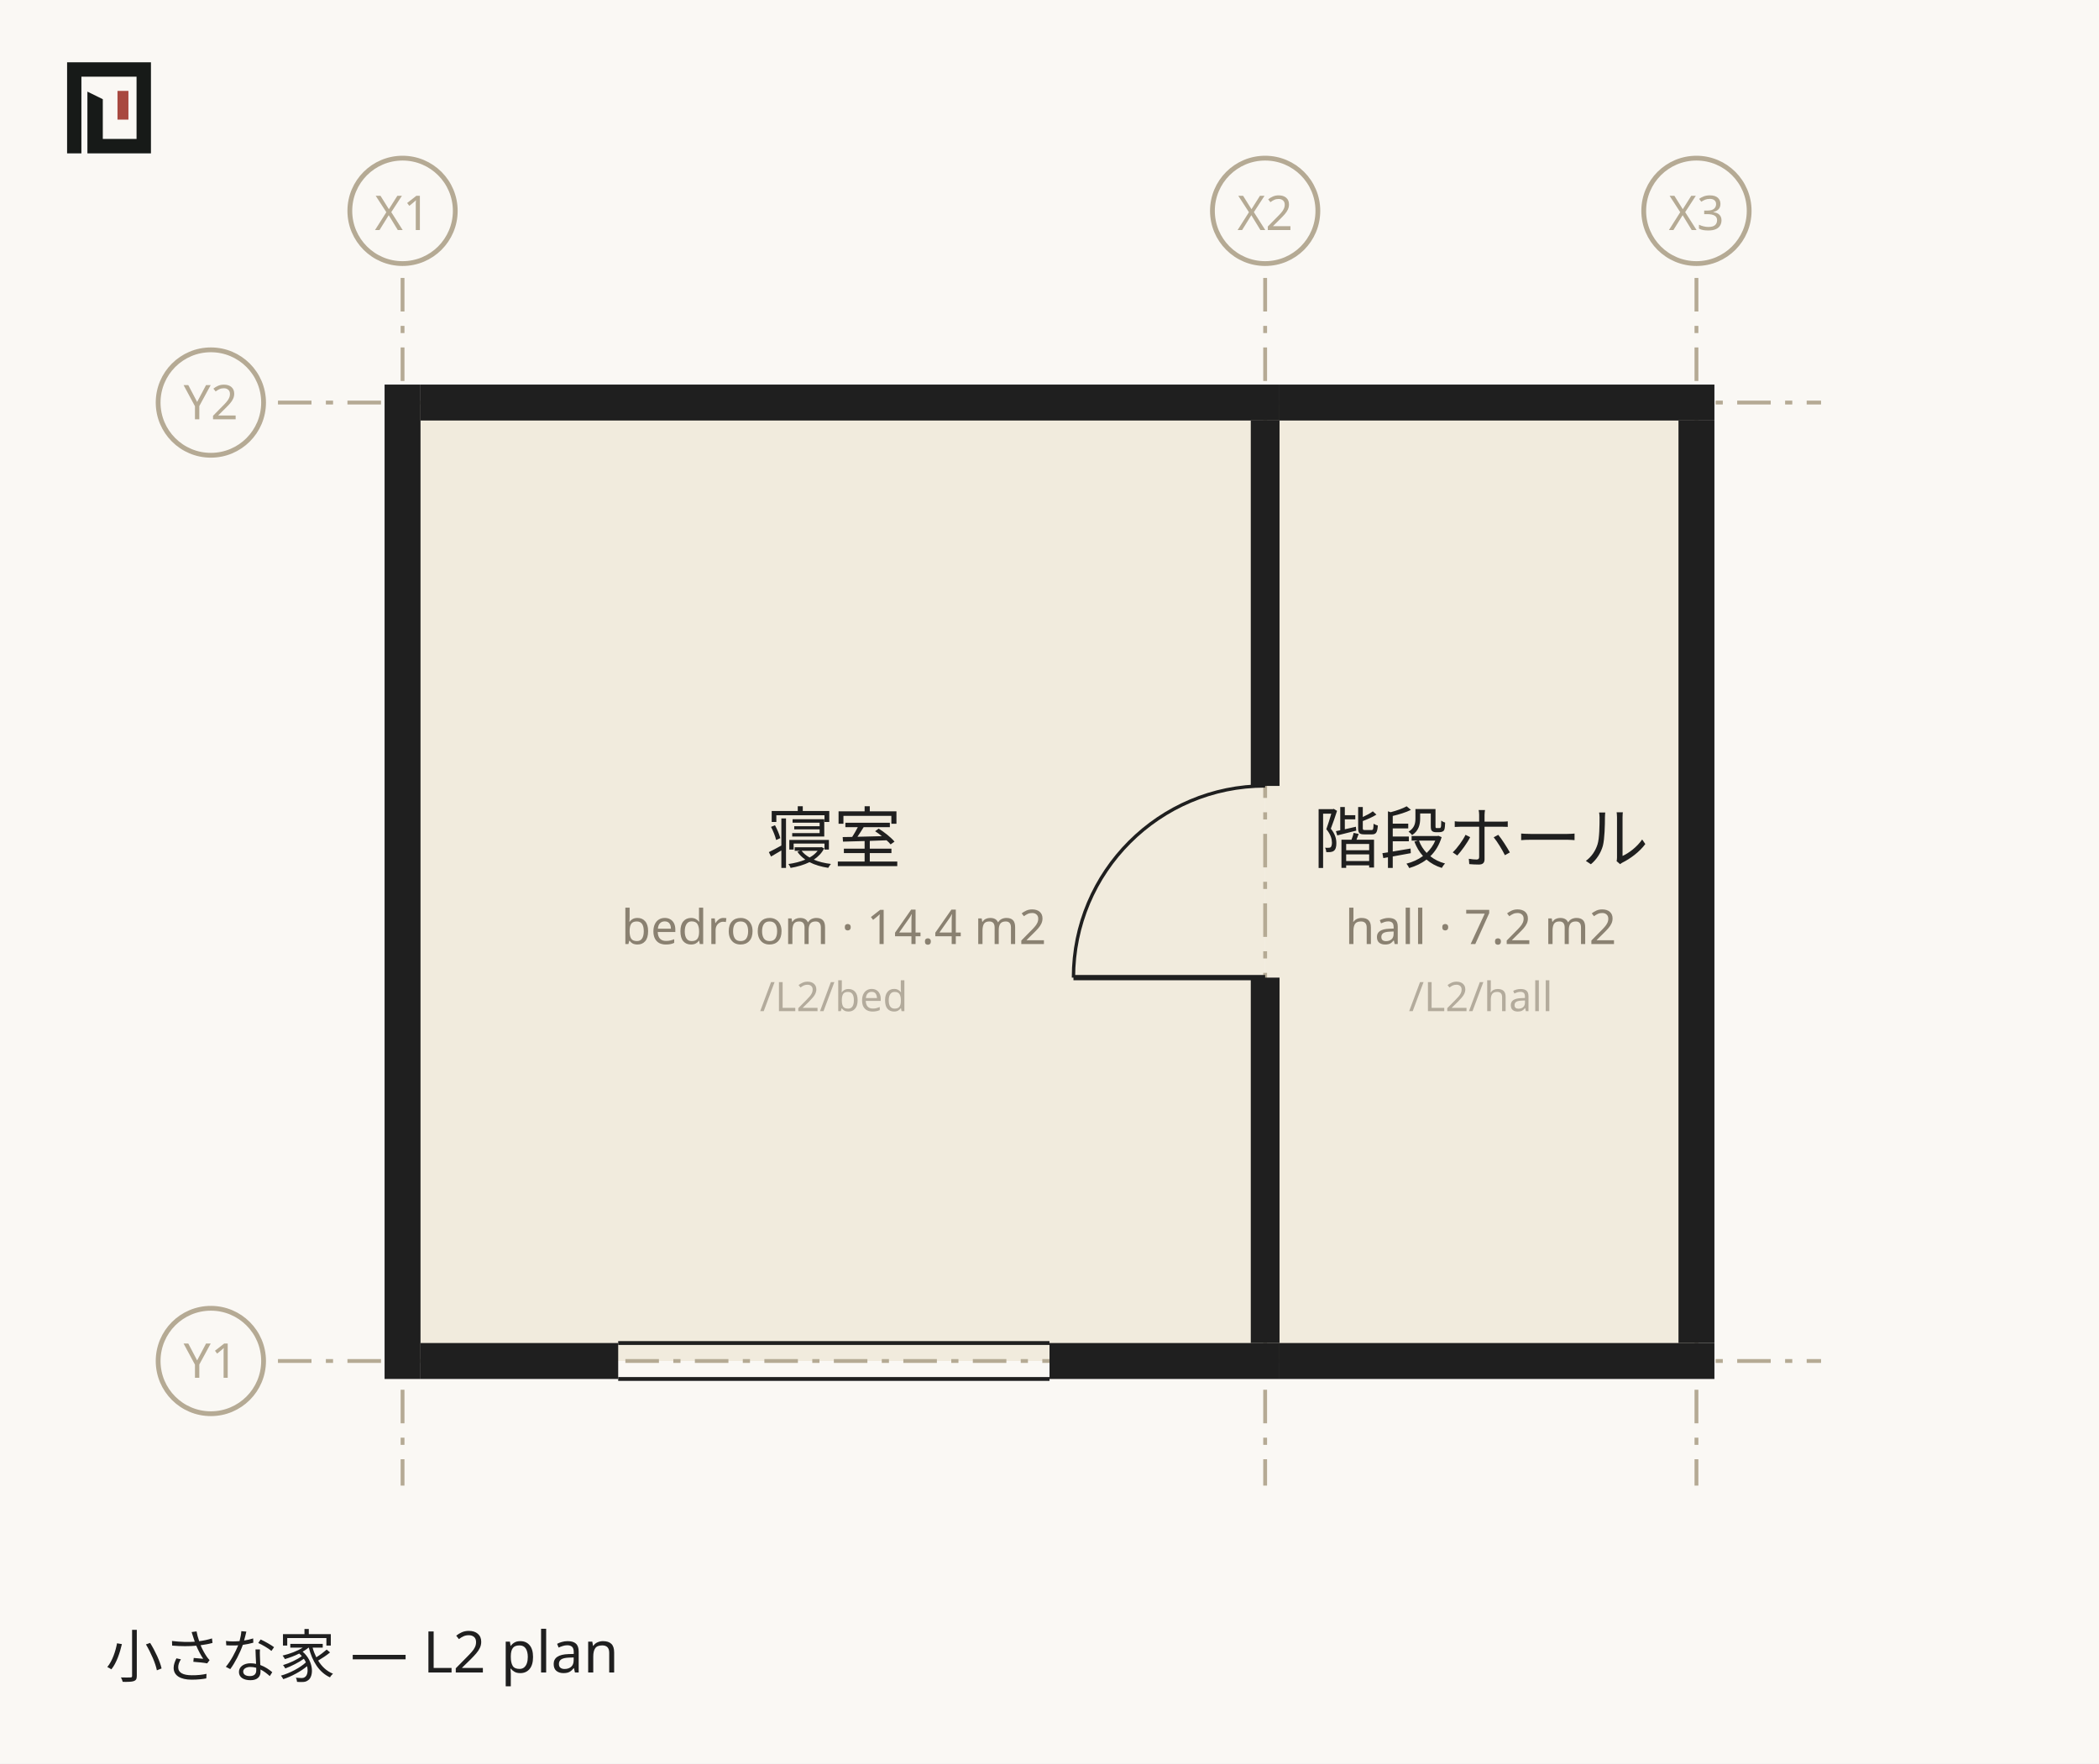
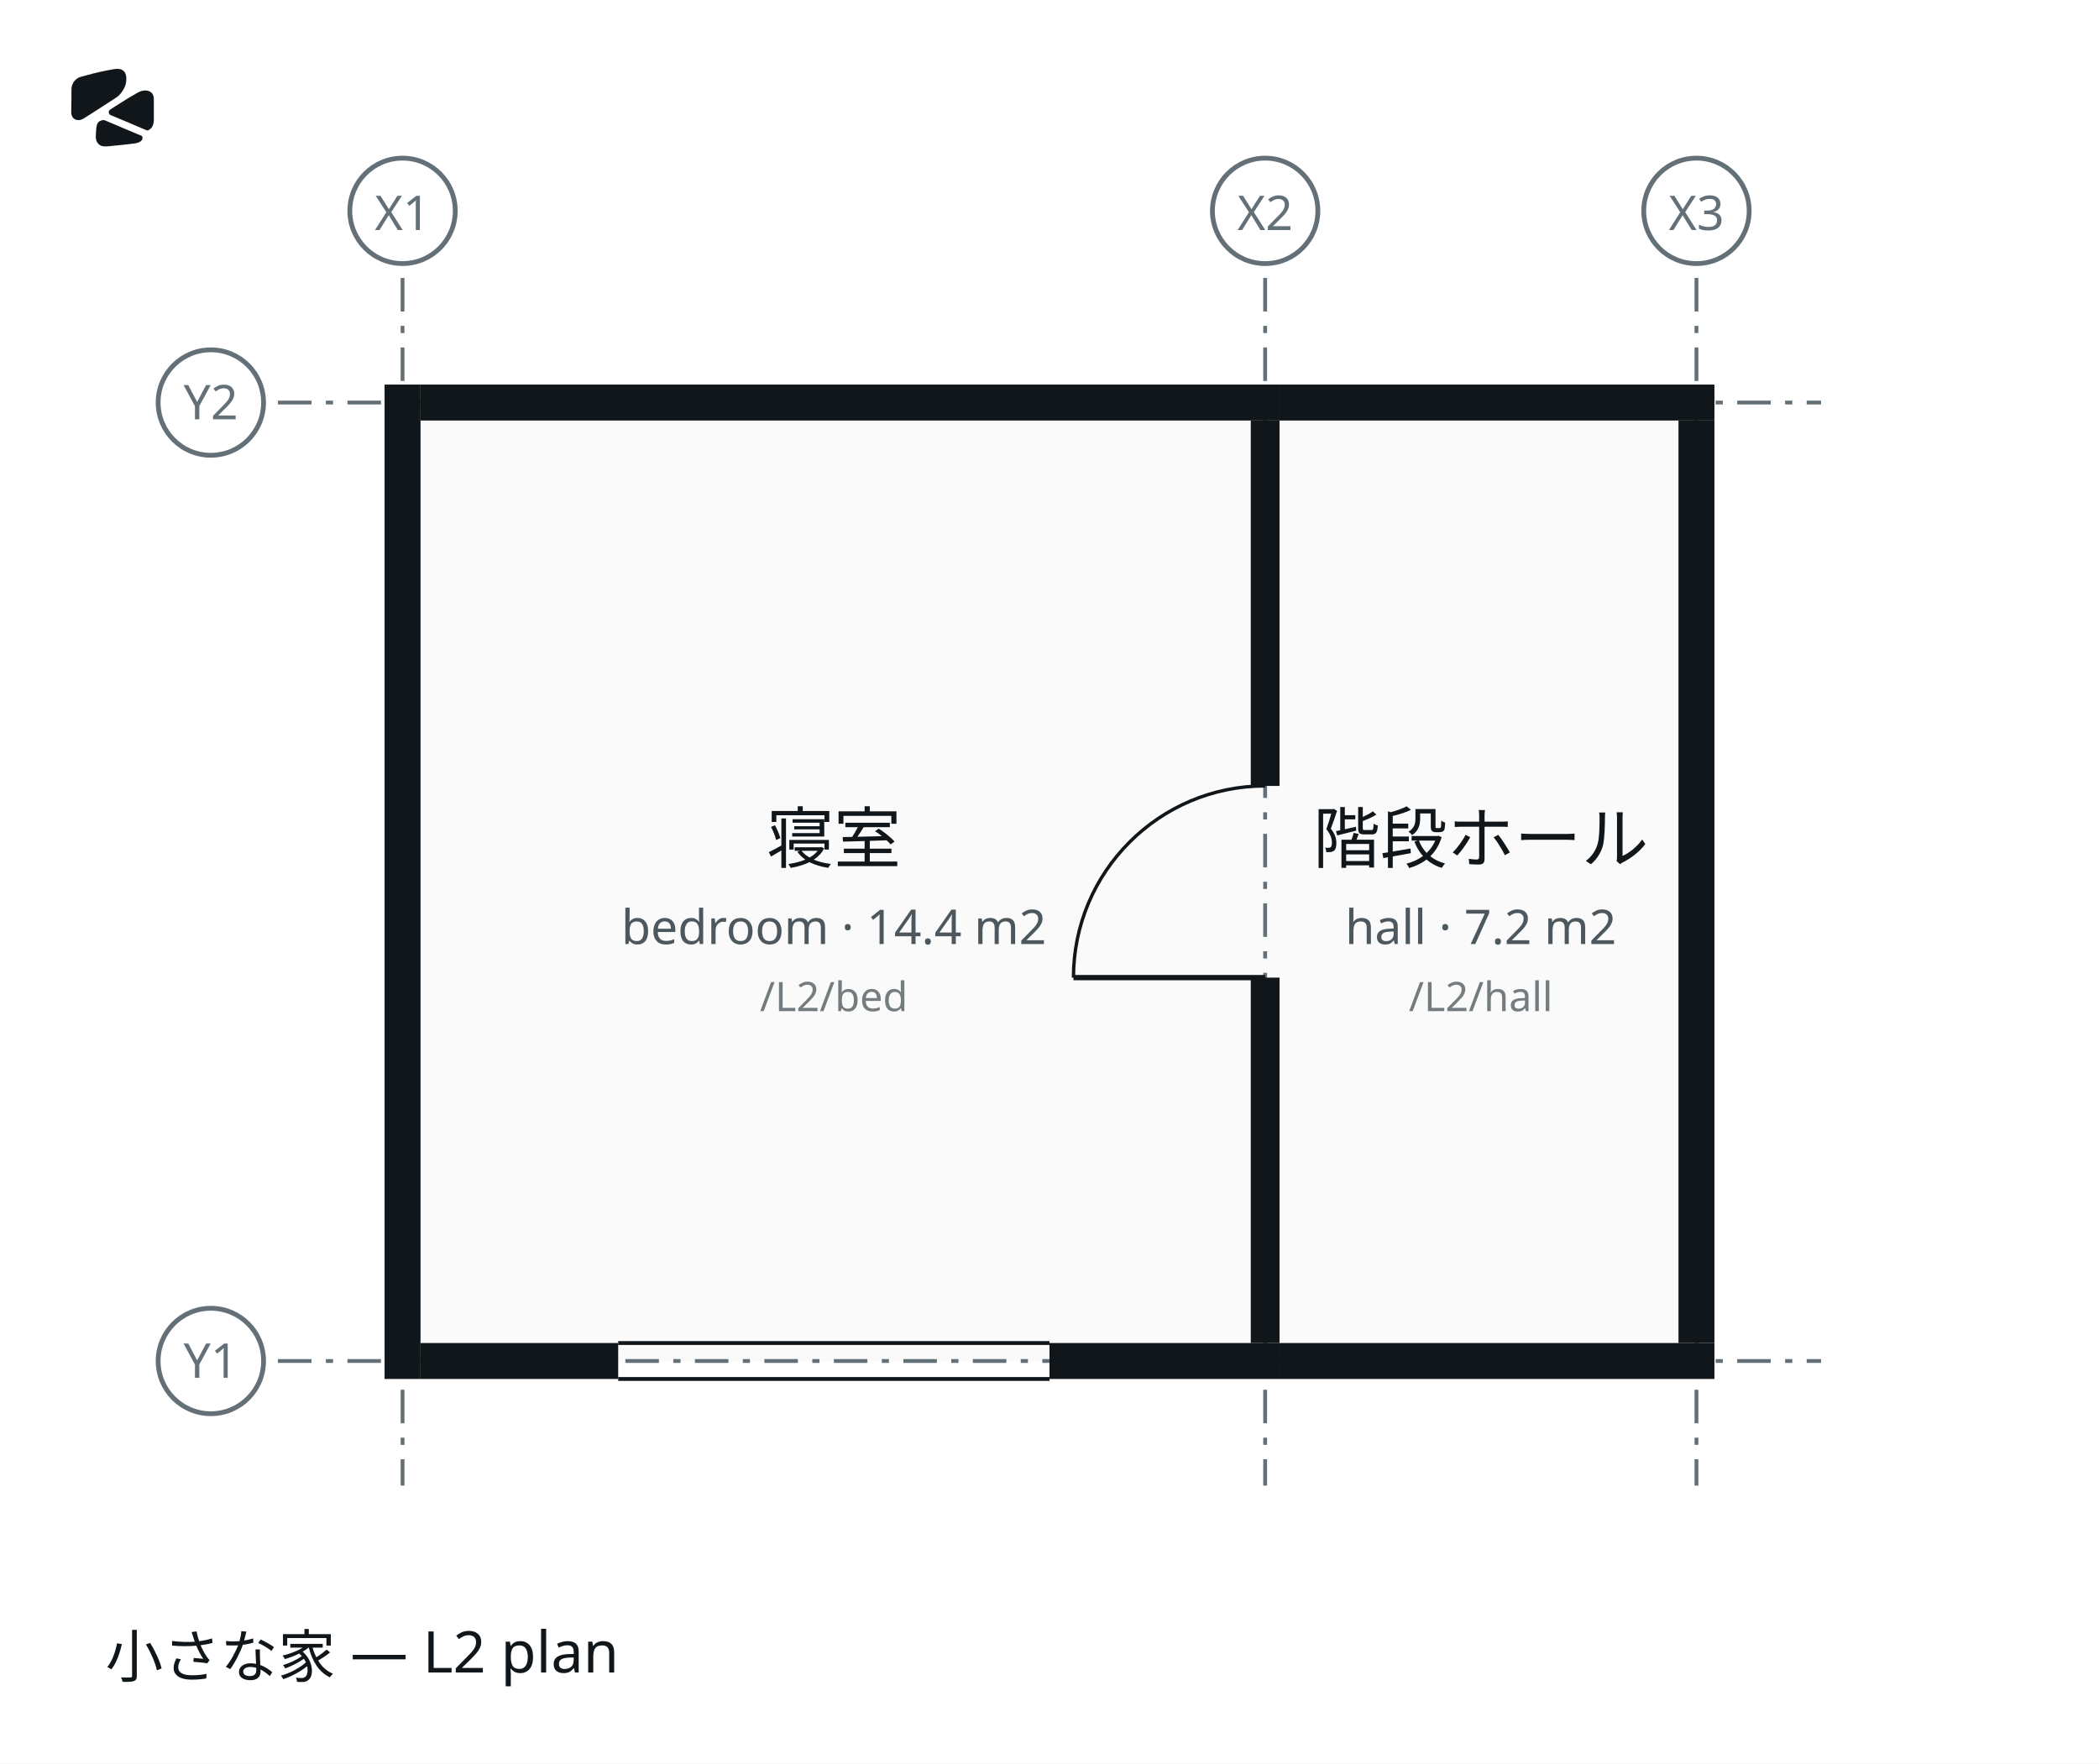
<svg xmlns="http://www.w3.org/2000/svg" width="438" height="368" viewBox="0 0 438 368" font-family="'Hiragino Sans','Noto Sans JP',sans-serif">
-   <rect width="438" height="368" fill="#faf8f4" />
-   <g transform="translate(9.11 9.27) scale(0.02179)">
-     <path d="M1027.53 171.361L224.461 171.363L224.392 1043.39L361.454 1043.42L361.567 308.689L889.587 308.679L889.581 904.864L566.4 904.876L566.387 524.585L419.01 452.015L419.047 1043.39L1027.51 1043.43L1027.53 171.361Z" fill="#171A18" />
-     <path d="M707 445.022L811.864 445L811.858 613.697C811.831 648.974 812.209 684.759 811.831 720L707.005 719.933L707 445.022Z" fill="#A84940" />
+   <rect width="438" height="368" fill="#ffffff" />
+   <g data-brand="koyu" role="img" aria-label="koyu" fill="#101619" transform="translate(14 13) scale(0.0620915) translate(6 14) scale(0.25)">
+     <path d="M0 0 C23.968 21.29 34.172 53.89 36.519 85.099 C36.867 91.688 36.893 98.277 36.883 104.875 C36.883 105.25 36.883 105.25 36.881 107.147 C36.854 119.353 36.329 131.33 34.695 143.438 C34.572 144.42 34.448 145.403 34.321 146.416 C31.516 168.406 26.847 190.151 17.695 210.438 C17.319 211.295 16.943 212.152 16.556 213.035 C8.09 232.319 -1.203 251.156 -13.305 268.438 C-14.557 270.353 -15.807 272.27 -17.055 274.188 C-26.926 289.118 -38.163 303.304 -50.305 316.438 C-50.85 317.028 -51.395 317.618 -51.957 318.227 C-53.778 320.195 -55.603 322.161 -57.43 324.125 C-58.003 324.743 -58.577 325.36 -59.168 325.997 C-64.939 332.176 -70.652 338.228 -77.43 343.312 C-77.708 343.524 -77.708 343.524 -79.116 344.592 C-89.283 352.245 -99.926 359.227 -110.526 366.257 C-112.691 367.694 -114.852 369.134 -117.012 370.575 C-117.997 371.232 -118.981 371.888 -119.966 372.544 C-122.366 374.142 -124.762 375.746 -127.152 377.359 C-133.364 381.54 -139.658 385.559 -146.019 389.509 C-151.82 393.117 -157.56 396.814 -163.289 400.536 C-167.218 403.088 -171.157 405.621 -175.117 408.125 C-178.717 410.406 -182.269 412.745 -185.805 415.125 C-191.072 418.669 -196.43 422.06 -201.805 425.438 C-207.116 428.775 -212.413 432.123 -217.617 435.625 C-228.034 442.627 -238.656 449.295 -249.305 455.938 C-256.755 460.585 -264.202 465.237 -271.57 470.015 C-273.503 471.269 -275.437 472.523 -277.371 473.776 C-286.976 480 -296.561 486.25 -306.109 492.559 C-306.563 492.858 -306.563 492.858 -308.86 494.376 C-312.556 496.818 -316.251 499.26 -319.945 501.705 C-332.037 509.707 -344.197 517.587 -356.443 525.35 C-362.033 528.895 -367.583 532.495 -373.117 536.125 C-375.052 537.389 -376.987 538.654 -378.922 539.918 C-379.839 540.518 -380.757 541.118 -381.702 541.736 C-397.161 551.844 -412.791 561.665 -428.48 571.411 C-431.611 573.355 -434.74 575.301 -437.867 577.25 C-438.372 577.565 -438.878 577.879 -439.398 578.204 C-446.104 582.386 -452.732 586.661 -459.282 591.083 C-464.624 594.682 -470.094 598.045 -475.596 601.393 C-481.531 605.022 -487.412 608.74 -493.305 612.438 C-493.667 612.664 -493.667 612.664 -495.5 613.812 C-506.204 620.52 -516.825 627.348 -527.389 634.274 C-530.024 636.001 -532.663 637.72 -535.305 639.438 C-536.011 639.902 -536.718 640.367 -537.447 640.846 C-542.153 643.881 -546.981 646.278 -552.117 648.5 C-552.906 648.845 -553.695 649.19 -554.508 649.546 C-560.361 652.082 -566.23 654.479 -572.305 656.438 C-573.145 656.712 -573.986 656.987 -574.852 657.27 C-601.163 665.171 -630.997 662.923 -655.18 649.938 C-678.871 636.656 -691.866 617.113 -699.305 591.438 C-702.638 579.59 -703.465 568.503 -703.473 556.285 C-703.477 554.752 -703.481 553.22 -703.485 551.687 C-703.495 547.508 -703.495 543.33 -703.493 539.151 C-703.492 536.465 -703.493 533.78 -703.493 531.094 C-703.492 511.38 -703.387 491.673 -702.891 471.965 C-702.87 471.162 -702.85 470.359 -702.829 469.531 C-702.658 462.808 -702.479 456.086 -702.298 449.363 C-701.512 420.238 -701.177 391.123 -701.02 361.988 C-701.015 361.095 -701.01 360.202 -701.005 359.283 C-700.904 341.091 -700.817 322.9 -700.761 304.709 C-700.739 297.762 -700.711 290.816 -700.679 283.87 C-700.661 279.808 -700.646 275.747 -700.64 271.685 C-700.576 227.235 -700.576 227.235 -695.93 208.812 C-695.711 207.9 -695.491 206.987 -695.266 206.047 C-693.628 199.37 -691.729 192.875 -689.305 186.438 C-688.937 185.41 -688.57 184.383 -688.191 183.324 C-672.792 141.439 -641.55 108.333 -601.133 89.457 C-580.562 80.202 -558.704 74.954 -536.881 69.612 C-523.652 66.368 -510.542 62.855 -497.471 59.023 C-438.082 41.634 -377.904 26.79 -317.458 13.57 C-313.431 12.688 -309.408 11.791 -305.386 10.885 C-290.356 7.506 -275.293 4.361 -260.18 1.375 C-256.001 0.547 -251.823 -0.284 -247.645 -1.114 C-245.768 -1.486 -243.891 -1.858 -242.015 -2.231 C-233.231 -3.974 -224.452 -5.742 -215.675 -7.522 C-156.407 -19.539 -156.407 -19.539 -129.305 -23.562 C-128.188 -23.729 -127.07 -23.896 -125.919 -24.068 C-82.061 -30.523 -35.409 -30.398 0 0 Z " transform="translate(735.3047,59.5625)" />
+     <path d="M0 0 C35.262 -0.824 66.094 6.895 92.451 31.375 C106.465 46.22 114.672 65.934 118.951 85.625 C119.114 86.367 119.278 87.11 119.446 87.875 C121.661 98.767 121.85 109.855 121.835 120.931 C121.837 122.171 121.839 123.411 121.842 124.651 C121.848 128.019 121.848 131.387 121.847 134.754 C121.846 138.402 121.852 142.05 121.857 145.698 C121.865 152.829 121.868 159.961 121.868 167.093 C121.869 172.896 121.871 178.698 121.874 184.501 C121.883 200.99 121.887 217.479 121.887 233.967 C121.887 234.411 121.887 234.411 121.886 236.655 C121.886 237.099 121.886 237.099 121.886 239.346 C121.886 253.731 121.896 268.116 121.91 282.5 C121.924 297.306 121.931 312.112 121.93 326.918 C121.93 335.216 121.932 343.514 121.943 351.812 C121.952 358.878 121.954 365.944 121.948 373.01 C121.944 376.607 121.944 380.204 121.953 383.801 C121.995 402.17 121.738 420.235 117.389 438.187 C117.17 439.111 116.951 440.035 116.726 440.987 C110.899 465.096 101.893 491.438 83.701 509.062 C83.276 509.482 82.85 509.902 82.412 510.334 C70.864 521.659 50.989 536.369 34.139 537.562 C30.433 537.023 27.76 535.948 24.412 534.332 C21.103 532.782 17.728 531.456 14.326 530.125 C9.912 528.383 5.562 526.578 1.264 524.562 C-3.142 522.513 -7.615 520.792 -12.174 519.125 C-18.382 516.851 -24.368 514.302 -30.334 511.457 C-36.464 508.573 -42.724 506.104 -49.049 503.687 C-54.91 501.43 -60.648 499.043 -66.334 496.371 C-70.248 494.643 -74.238 493.144 -78.236 491.625 C-84.547 489.221 -90.5 486.552 -96.494 483.441 C-99.285 482.069 -102.071 480.953 -104.986 479.875 C-112.235 477.181 -119.271 474.027 -126.333 470.887 C-132.713 468.052 -139.101 465.274 -145.611 462.75 C-150.004 461.046 -154.23 459.154 -158.424 457 C-162.752 454.778 -167.086 452.917 -171.642 451.218 C-186.278 445.723 -200.598 439.392 -214.897 433.082 C-215.566 432.786 -216.235 432.491 -216.924 432.187 C-217.595 431.891 -218.266 431.595 -218.957 431.289 C-229.58 426.607 -240.287 422.196 -251.084 417.933 C-259.882 414.458 -268.572 410.812 -277.189 406.91 C-289.663 401.266 -302.394 396.2 -315.078 391.053 C-323.845 387.493 -332.584 383.871 -341.299 380.187 C-342.342 379.747 -343.385 379.307 -344.459 378.854 C-350.28 376.385 -356.049 373.823 -361.797 371.192 C-365.162 369.672 -368.564 368.26 -371.986 366.875 C-373.467 366.27 -374.947 365.664 -376.428 365.058 C-377.213 364.737 -377.998 364.416 -378.807 364.085 C-383.353 362.219 -387.888 360.328 -392.424 358.437 C-393.433 358.017 -394.442 357.596 -395.481 357.163 C-401.11 354.816 -406.736 352.46 -412.357 350.093 C-426.937 343.958 -441.54 337.881 -456.174 331.875 C-457.004 331.534 -457.833 331.193 -458.688 330.842 C-490.404 317.822 -493.468 274.245 -463.971 255.709 C-462.037 254.494 -460.117 253.302 -458.221 252.128 C-453.197 249.015 -448.245 245.797 -443.299 242.562 C-434.466 236.798 -425.566 231.146 -416.636 225.533 C-414.331 224.082 -412.029 222.628 -409.729 221.171 C-401.449 215.931 -393.155 210.716 -384.843 205.526 C-380.327 202.707 -375.813 199.884 -371.299 197.062 C-370.432 196.52 -369.564 195.978 -368.671 195.42 C-359.236 189.518 -349.901 183.498 -340.663 177.293 C-332.818 172.039 -324.789 167.136 -316.674 162.312 C-310.1 158.385 -303.654 154.25 -297.186 150.152 C-292.798 147.373 -288.395 144.62 -283.986 141.875 C-279.168 138.872 -274.377 135.835 -269.611 132.75 C-262.866 128.387 -256.038 124.162 -249.201 119.945 C-245.051 117.386 -240.905 114.822 -236.783 112.218 C-236.434 111.998 -236.434 111.998 -234.667 110.884 C-233.406 110.087 -232.145 109.287 -230.887 108.484 C-227.338 106.245 -223.725 104.197 -220.025 102.214 C-214.264 99.102 -208.785 95.631 -203.299 92.062 C-196.925 87.915 -190.524 83.991 -183.807 80.421 C-181.256 79.039 -178.778 77.57 -176.299 76.062 C-173.027 74.074 -169.728 72.197 -166.35 70.398 C-159.586 66.726 -153.043 62.714 -146.486 58.687 C-134.482 51.32 -122.364 44.221 -109.963 37.539 C-107.279 36.051 -104.67 34.469 -102.049 32.875 C-93.388 27.778 -84.223 23.618 -75.121 19.377 C-73.267 18.513 -71.417 17.64 -69.573 16.757 C-62.824 13.579 -55.997 11.159 -48.861 9 C-48.581 8.914 -48.581 8.914 -47.164 8.482 C-31.676 3.78 -16.218 0.437 0 0 Z " transform="translate(1020.299,322.938)" />
+     <path d="M0 0 C6.697 3.407 13.614 6.175 20.574 8.989 C25.185 10.862 29.78 12.775 34.375 14.688 C34.878 14.897 34.878 14.897 37.423 15.956 C45.324 19.254 53.197 22.618 61.062 26 C72.7 31.004 84.376 35.91 96.079 40.76 C99.199 42.057 102.317 43.361 105.434 44.668 C123.302 52.153 123.302 52.153 130.5 54.875 C137.4 57.487 143.999 60.446 150.562 63.812 C159.873 68.515 169.61 72.254 179.312 76.062 C183.068 77.549 186.722 79.219 190.375 80.938 C195.794 83.483 201.275 85.677 206.879 87.789 C214.682 90.757 222.296 94.08 229.851 97.626 C235.131 100.08 240.51 102.272 245.903 104.462 C249.857 106.073 253.758 107.748 257.625 109.562 C261.641 111.422 265.716 112.997 269.875 114.5 C277.973 117.449 285.854 120.87 293.75 124.312 C294.401 124.596 295.051 124.88 295.722 125.172 C298.962 126.585 302.2 128 305.438 129.417 C328.25 139.391 328.25 139.391 339.906 143.762 C343.612 145.216 347.239 146.817 350.875 148.438 C356.271 150.842 361.701 153.037 367.25 155.062 C373.046 157.184 378.609 159.585 384.188 162.234 C389.405 164.66 394.744 166.806 400.062 169 C406.455 171.637 412.816 174.283 419.062 177.25 C424.345 179.747 429.723 181.813 435.202 183.826 C440.089 185.622 444.895 187.56 449.688 189.598 C452.337 190.713 455.008 191.767 457.688 192.809 C489.791 205.315 489.791 205.315 493.246 212.848 C493.516 213.558 493.785 214.268 494.062 215 C494.445 215.741 494.828 216.482 495.223 217.246 C499.899 227.407 500.088 241.132 496.519 251.679 C494.54 256.701 492.004 262.197 488.062 266 C487.403 266 486.742 266 486.062 266 C485.821 266.583 485.58 267.165 485.332 267.766 C476.571 283.185 447.842 293.61 432.062 299 C431.048 299.347 430.034 299.694 428.988 300.051 C405.929 307.255 380.71 308.889 356.835 311.956 C354.032 312.316 351.23 312.678 348.428 313.04 C323.518 316.255 298.596 319.302 273.625 322 C273.308 322.034 273.308 322.034 271.706 322.207 C256.943 323.801 242.17 325.294 227.393 326.755 C220.421 327.446 213.454 328.155 206.5 329.008 C194.714 330.449 182.887 331.53 171.07 332.679 C167.662 333.011 164.255 333.345 160.847 333.679 C149.005 334.839 137.163 335.991 125.32 337.141 C121.943 337.469 118.565 337.797 115.188 338.125 C114.38 338.203 113.573 338.282 112.741 338.363 C100.428 339.561 88.119 340.798 75.812 342.062 C75.002 342.146 74.191 342.229 73.356 342.315 C65.803 343.092 58.251 343.873 50.7 344.669 C48.075 344.945 45.45 345.22 42.826 345.495 C41.09 345.678 39.354 345.863 37.618 346.049 C-2.007 350.209 -49.77 350.399 -82.479 323.94 C-83.992 322.654 -85.47 321.338 -86.938 320 C-87.458 319.527 -87.978 319.053 -88.514 318.565 C-95.615 311.996 -101.595 305.081 -106.938 297 C-107.592 296.051 -108.247 295.102 -108.922 294.125 C-118.781 279.406 -124.381 262.433 -126.938 245 C-127.059 244.179 -127.18 243.357 -127.304 242.511 C-128.973 230.29 -129.01 218.21 -128.625 205.918 C-128.614 205.535 -128.614 205.535 -128.557 203.599 C-128.006 185.146 -127.025 166.716 -125.946 148.287 C-125.729 144.574 -125.521 140.862 -125.321 137.149 C-123.811 109.199 -121.414 82.836 -112.938 56 C-112.665 55.112 -112.393 54.223 -112.113 53.308 C-104.895 29.794 -89.108 11.323 -66.062 2.984 C-43.016 -5.355 -23.008 -11.787 0 0 Z " transform="translate(490.9375,727)" />
  </g>
-   <path d="M 84 284 L 264 284 L 264 84 L 84 84 Z" fill="#f1ebdd" />
-   <path d="M 264 284 L 354 284 L 354 84 L 264 84 Z" fill="#f1ebdd" />
-   <line x1="84" y1="58" x2="84" y2="310" stroke="#b5aa94" stroke-width="0.8" stroke-dasharray="7 3 1.5 3" />
-   <circle cx="84" cy="44" r="11" fill="none" stroke="#b5aa94" stroke-width="1" />
-   <text x="84" y="48" text-anchor="middle" font-size="10" fill="#b5aa94">X1</text>
-   <line x1="264" y1="58" x2="264" y2="310" stroke="#b5aa94" stroke-width="0.8" stroke-dasharray="7 3 1.5 3" />
-   <circle cx="264" cy="44" r="11" fill="none" stroke="#b5aa94" stroke-width="1" />
-   <text x="264" y="48" text-anchor="middle" font-size="10" fill="#b5aa94">X2</text>
-   <line x1="354" y1="58" x2="354" y2="310" stroke="#b5aa94" stroke-width="0.8" stroke-dasharray="7 3 1.5 3" />
-   <circle cx="354" cy="44" r="11" fill="none" stroke="#b5aa94" stroke-width="1" />
-   <text x="354" y="48" text-anchor="middle" font-size="10" fill="#b5aa94">X3</text>
-   <line x1="58" y1="284" x2="380" y2="284" stroke="#b5aa94" stroke-width="0.8" stroke-dasharray="7 3 1.5 3" />
-   <circle cx="44" cy="284" r="11" fill="none" stroke="#b5aa94" stroke-width="1" />
-   <text x="44" y="287.5" text-anchor="middle" font-size="10" fill="#b5aa94">Y1</text>
-   <line x1="58" y1="84" x2="380" y2="84" stroke="#b5aa94" stroke-width="0.8" stroke-dasharray="7 3 1.5 3" />
-   <circle cx="44" cy="84" r="11" fill="none" stroke="#b5aa94" stroke-width="1" />
-   <text x="44" y="87.5" text-anchor="middle" font-size="10" fill="#b5aa94">Y2</text>
-   <path d="M 261 280.25 L 261 204 L 267 204 L 267 280.25 Z" fill="#1f1f1f" />
-   <path d="M 261 164 L 261 87.75 L 267 87.75 L 267 164 Z" fill="#1f1f1f" />
-   <path d="M 87.75 280.25 L 129 280.25 L 129 287.75 L 87.75 287.75 Z" fill="#1f1f1f" />
-   <path d="M 219 280.25 L 267 280.25 L 267 287.75 L 219 287.75 Z" fill="#1f1f1f" />
-   <path d="M 87.75 80.25 L 267 80.25 L 267 87.75 L 87.75 87.75 Z" fill="#1f1f1f" />
-   <path d="M 80.25 287.75 L 80.25 80.25 L 87.75 80.25 L 87.75 287.75 Z" fill="#1f1f1f" />
-   <path d="M 267 280.25 L 357.75 280.25 L 357.75 287.75 L 267 287.75 Z" fill="#1f1f1f" />
-   <path d="M 350.25 280.25 L 350.25 87.75 L 357.75 87.75 L 357.75 280.25 Z" fill="#1f1f1f" />
-   <path d="M 267 80.25 L 357.75 80.25 L 357.75 87.75 L 267 87.75 Z" fill="#1f1f1f" />
-   <line x1="264" y1="204" x2="224" y2="204" stroke="#1f1f1f" stroke-width="1.1" />
-   <path class="opening-door-arc" d="M 224 204 A 40 40 0 0 1 264 164" fill="none" stroke="#1f1f1f" stroke-width="0.7" />
+   <path d="M 84 284 L 264 284 L 264 84 L 84 84 Z" fill="#fafafa" />
+   <path d="M 264 284 L 354 284 L 354 84 L 264 84 Z" fill="#fafafa" />
+   <line x1="84" y1="58" x2="84" y2="310" stroke="#647078" stroke-width="0.8" stroke-dasharray="7 3 1.5 3" />
+   <circle cx="84" cy="44" r="11" fill="none" stroke="#647078" stroke-width="1" />
+   <text x="84" y="48" text-anchor="middle" font-size="10" fill="#647078">X1</text>
+   <line x1="264" y1="58" x2="264" y2="310" stroke="#647078" stroke-width="0.8" stroke-dasharray="7 3 1.5 3" />
+   <circle cx="264" cy="44" r="11" fill="none" stroke="#647078" stroke-width="1" />
+   <text x="264" y="48" text-anchor="middle" font-size="10" fill="#647078">X2</text>
+   <line x1="354" y1="58" x2="354" y2="310" stroke="#647078" stroke-width="0.8" stroke-dasharray="7 3 1.5 3" />
+   <circle cx="354" cy="44" r="11" fill="none" stroke="#647078" stroke-width="1" />
+   <text x="354" y="48" text-anchor="middle" font-size="10" fill="#647078">X3</text>
+   <line x1="58" y1="284" x2="380" y2="284" stroke="#647078" stroke-width="0.8" stroke-dasharray="7 3 1.5 3" />
+   <circle cx="44" cy="284" r="11" fill="none" stroke="#647078" stroke-width="1" />
+   <text x="44" y="287.5" text-anchor="middle" font-size="10" fill="#647078">Y1</text>
+   <line x1="58" y1="84" x2="380" y2="84" stroke="#647078" stroke-width="0.8" stroke-dasharray="7 3 1.5 3" />
+   <circle cx="44" cy="84" r="11" fill="none" stroke="#647078" stroke-width="1" />
+   <text x="44" y="87.5" text-anchor="middle" font-size="10" fill="#647078">Y2</text>
+   <path d="M 261 280.25 L 261 204 L 267 204 L 267 280.25 Z" fill="#101619" />
+   <path d="M 261 164 L 261 87.75 L 267 87.75 L 267 164 Z" fill="#101619" />
+   <path d="M 87.75 280.25 L 129 280.25 L 129 287.75 L 87.75 287.75 Z" fill="#101619" />
+   <path d="M 219 280.25 L 267 280.25 L 267 287.75 L 219 287.75 Z" fill="#101619" />
+   <path d="M 87.75 80.25 L 267 80.25 L 267 87.75 L 87.75 87.75 Z" fill="#101619" />
+   <path d="M 80.25 287.75 L 80.25 80.25 L 87.75 80.25 L 87.75 287.75 Z" fill="#101619" />
+   <path d="M 267 280.25 L 357.75 280.25 L 357.75 287.75 L 267 287.75 Z" fill="#101619" />
+   <path d="M 350.25 280.25 L 350.25 87.75 L 357.75 87.75 L 357.75 280.25 Z" fill="#101619" />
+   <path d="M 267 80.25 L 357.75 80.25 L 357.75 87.75 L 267 87.75 Z" fill="#101619" />
+   <line x1="264" y1="204" x2="224" y2="204" stroke="#101619" stroke-width="1.1" />
+   <path class="opening-door-arc" d="M 224 204 A 40 40 0 0 1 264 164" fill="none" stroke="#101619" stroke-width="0.7" />
  <g class="opening-window">
-     <path d="M 129 280.25 L 219 280.25 M 129 287.75 L 219 287.75" fill="none" stroke="#1f1f1f" stroke-width="0.8" />
+     <path d="M 129 280.25 L 219 280.25 M 129 287.75 L 219 287.75" fill="none" stroke="#101619" stroke-width="0.8" />
  </g>
-   <text x="174" y="180" text-anchor="middle" font-size="14" fill="#1f1f1f">寝室</text>
-   <text x="174" y="197" text-anchor="middle" font-size="10" fill="#8a8171">bedroom · 14.4 m2</text>
-   <text x="174" y="211" text-anchor="middle" font-size="8.5" fill="#b3ab9c">/L2/bed</text>
-   <text x="309" y="180" text-anchor="middle" font-size="14" fill="#1f1f1f">階段ホール</text>
-   <text x="309" y="197" text-anchor="middle" font-size="10" fill="#8a8171">hall · 7.2 m2</text>
-   <text x="309" y="211" text-anchor="middle" font-size="8.5" fill="#b3ab9c">/L2/hall</text>
-   <text x="22" y="350" font-size="12" fill="#1f1f1f">小さな家 — L2 plan</text>
+   <text x="174" y="180" text-anchor="middle" font-size="14" fill="#101619">寝室</text>
+   <text x="174" y="197" text-anchor="middle" font-size="10" fill="#4c585e">bedroom · 14.4 m2</text>
+   <text x="174" y="211" text-anchor="middle" font-size="8.5" fill="#747c80">/L2/bed</text>
+   <text x="309" y="180" text-anchor="middle" font-size="14" fill="#101619">階段ホール</text>
+   <text x="309" y="197" text-anchor="middle" font-size="10" fill="#4c585e">hall · 7.2 m2</text>
+   <text x="309" y="211" text-anchor="middle" font-size="8.5" fill="#747c80">/L2/hall</text>
+   <text x="22" y="350" font-size="12" fill="#101619">小さな家 — L2 plan</text>
</svg>
